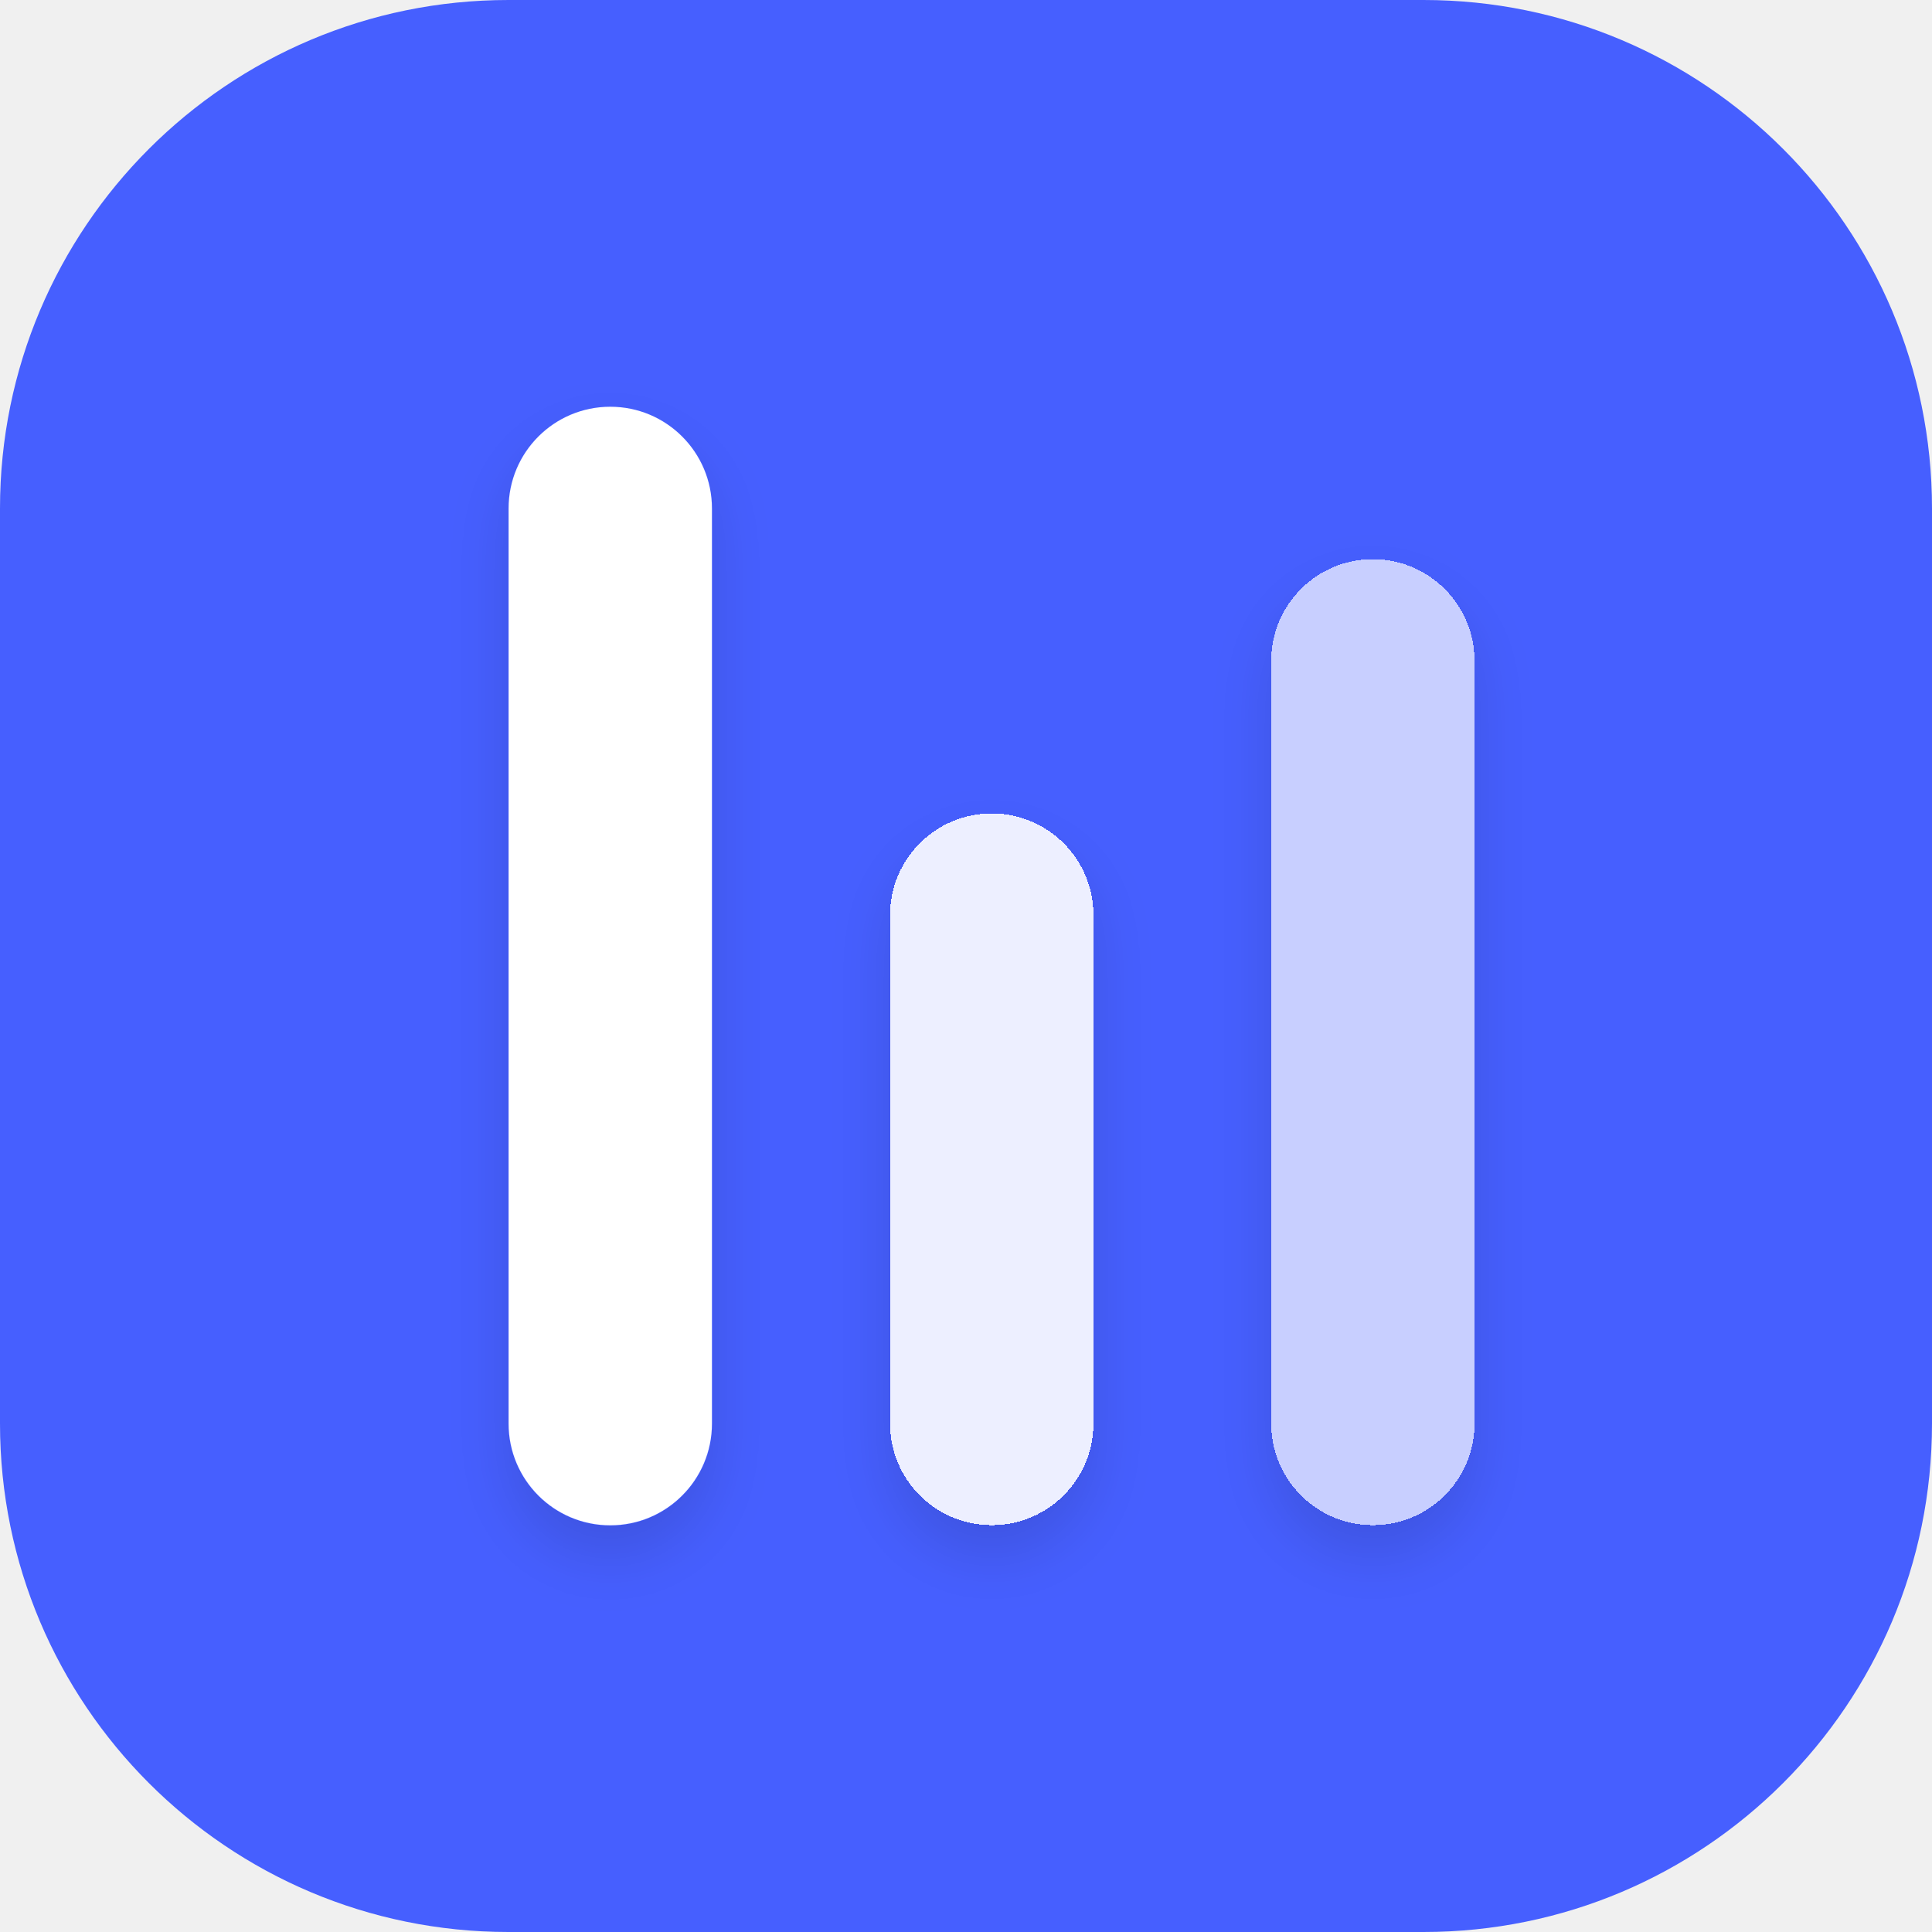
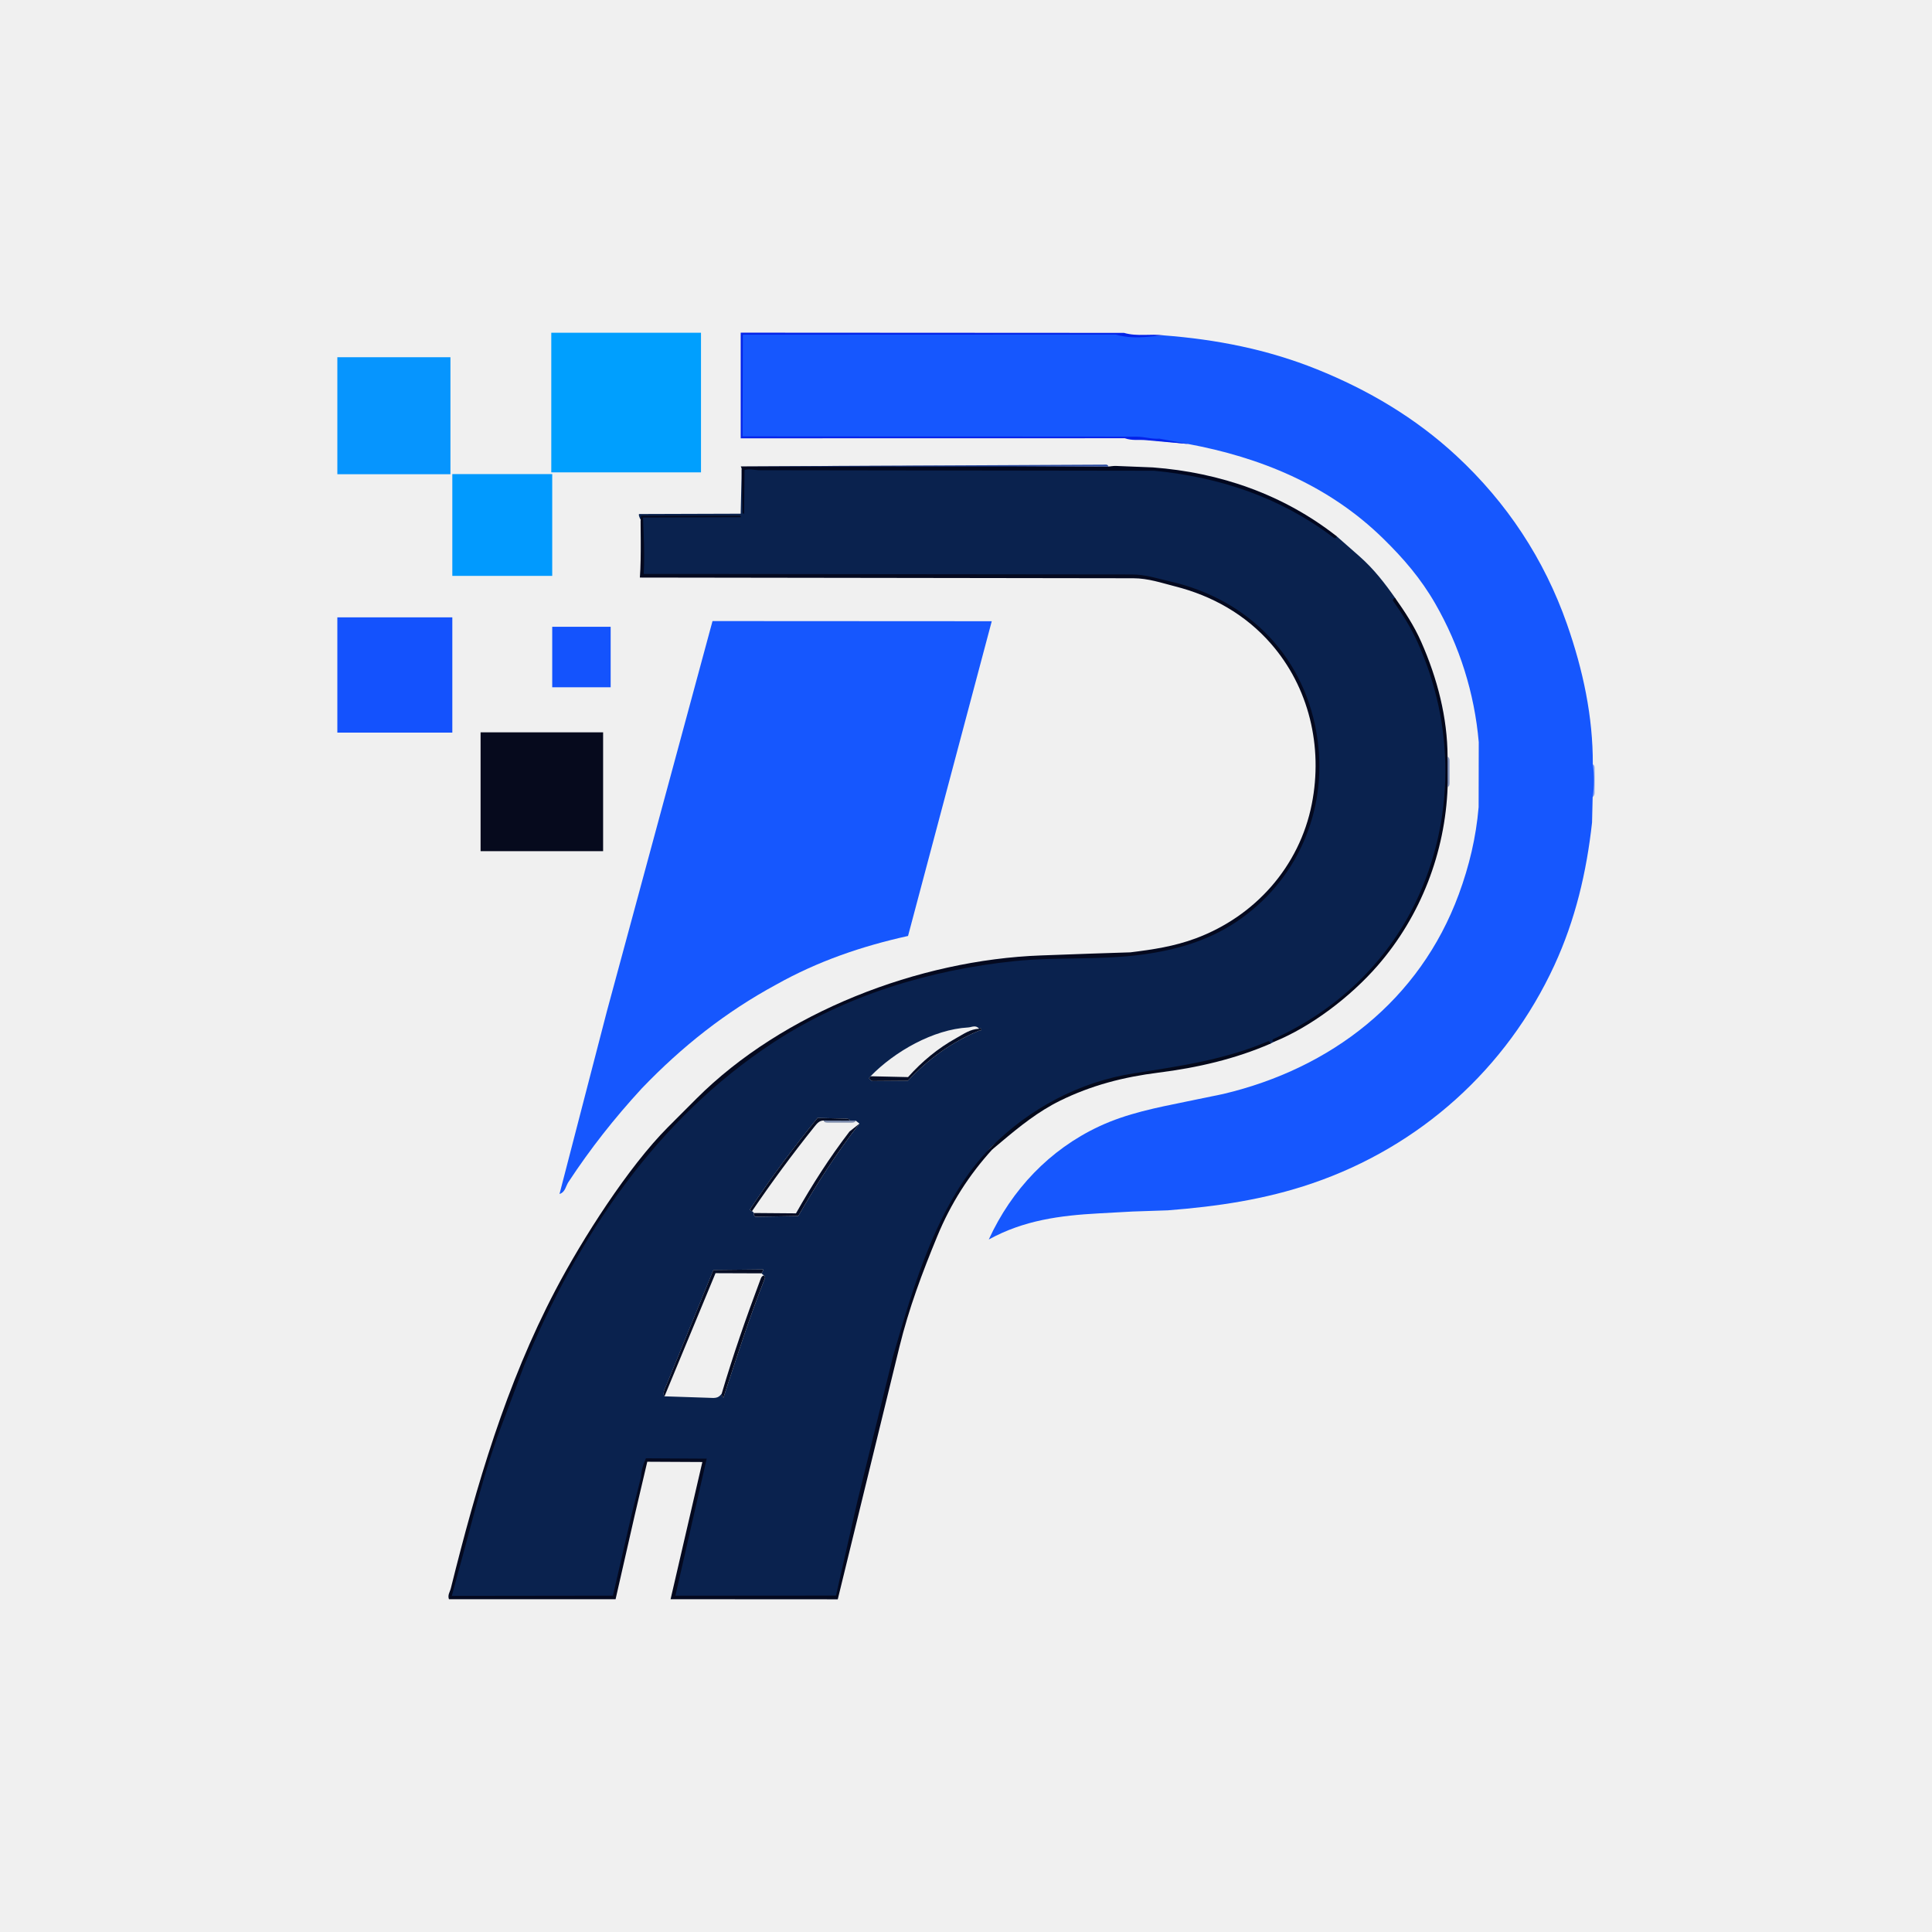
- <svg xmlns="http://www.w3.org/2000/svg" width="32" height="32" viewBox="0 0 32 32" fill="none">
-   <path d="M0 8.421C0 3.77 3.77 0 8.421 0H23.579C28.23 0 32 3.77 32 8.421V23.579C32 28.23 28.23 32 23.579 32H8.421C3.77 32 0 28.23 0 23.579V8.421Z" fill="#465FFF" />
-   <g filter="url(#filter0_d_1884_16361)">
-     <path d="M8.424 8.422C8.424 7.491 9.178 6.737 10.108 6.737C11.038 6.737 11.792 7.491 11.792 8.422V23.579C11.792 24.51 11.038 25.264 10.108 25.264C9.178 25.264 8.424 24.51 8.424 23.579V8.422Z" fill="white" />
+ <svg xmlns="http://www.w3.org/2000/svg" id="Logo_Icon" data-name="Logo Icon" viewBox="0 0 1024 1024">
+   <defs>
+     <style>
+       .cls-1 {
+         fill: #1452fd;
+       }
+ 
+       .cls-2 {
+         fill: #060a1d;
+       }
+ 
+       .cls-3 {
+         fill: #060d24;
+       }
+ 
+       .cls-4 {
+         fill: #7a89aa;
+       }
+ 
+       .cls-5 {
+         fill: #0695fe;
+       }
+ 
+       .cls-6 {
+         fill: #1657fe;
+       }
+ 
+       .cls-7 {
+         fill: #01071f;
+       }
+ 
+       .cls-8 {
+         fill: #8293ba;
+       }
+ 
+       .cls-9 {
+         fill: #050b22;
+       }
+ 
+       .cls-10 {
+         fill: #0424e9;
+       }
+ 
+       .cls-11 {
+         fill: #03081c;
+       }
+ 
+       .cls-12 {
+         fill: #8ba7f4;
+       }
+ 
+       .cls-13 {
+         fill: #1453fd;
+       }
+ 
+       .cls-14 {
+         fill: #04091f;
+       }
+ 
+       .cls-15 {
+         fill: #019afe;
+       }
+ 
+       .cls-16 {
+         fill: #060d25;
+       }
+ 
+       .cls-17 {
+         fill: #009ffe;
+       }
+ 
+       .cls-18 {
+         fill: #050d26;
+       }
+ 
+       .cls-19 {
+         fill: #050c25;
+       }
+ 
+       .cls-20 {
+         fill: #28489e;
+       }
+ 
+       .cls-21 {
+         fill: #04091b;
+       }
+ 
+       .cls-22 {
+         fill: #0a224e;
+       }
+     </style>
+   </defs>
+   <rect class="cls-1" x="178.8" y="327.21" width="60.94" height="61.09" />
+   <g>
+     <rect class="cls-17" x="292.19" y="176.36" width="79.35" height="74" />
+     <rect class="cls-5" x="178.8" y="189.34" width="59.94" height="62.01" />
+     <rect class="cls-15" x="239.74" y="251.28" width="52.95" height="53.95" />
  </g>
-   <g filter="url(#filter1_d_1884_16361)">
-     <path d="M14.742 15.157C14.742 14.227 15.496 13.473 16.426 13.473C17.357 13.473 18.111 14.227 18.111 15.157V23.578C18.111 24.508 17.357 25.262 16.426 25.262C15.496 25.262 14.742 24.508 14.742 23.578V15.157Z" fill="white" fill-opacity="0.9" shape-rendering="crispEdges" />
+   <path class="cls-12" d="M844.13,422.52l.08-17.39c.6.11.99.86.99,1.93v13.13c0,1.07-.39,1.82-1.07,2.32Z" />
+   <g>
+     <path class="cls-6" d="M616.69,177.75c28.08,2.14,55.09,7.45,81.24,17.96,27.38,11.01,52.39,25.85,73.98,45.86,26.74,24.79,46.58,54.83,58.63,89.24,8.53,24.37,13.8,49.1,13.68,74.31.81,5.56.81,11.8-.08,17.39l-.32,13.4c-2.9,26.35-8.88,51.69-19.98,75.73-25.31,54.83-71.21,96.03-128.29,115.55-24.98,8.55-50.28,12.27-76.54,14.31l-18.69.63-18.03.99c-20.35,1.12-39.59,3.59-58.22,13.84,12.13-26.48,32.28-47.65,58.34-59.88,15.02-7.05,30.66-9.99,46.79-13.31l19.13-3.94c57.37-13.57,104.16-49.72,124.84-105.78,5.54-15.03,9.16-30.17,10.53-46.24l.07-34.46c-2.27-26.04-10.17-51.01-23.08-73.45-7.64-13.29-16.83-23.95-27.63-34.51-29.09-28.48-65.5-43.05-103.35-50.08-22.42-2.31-33.63-3.47-33.63-3.47l-202.92-.04-.04-54.78c66.02-.2,132.07-.26,198.16-.16,8.47,1.22,16.93,1.52,25.38.88Z" />
+     <path class="cls-6" d="M340.11,576.93c-14.64,15.93-27.19,31.88-38.82,49.57-1.48,2.25-1.65,5.36-4.74,6.34l25.13-96.91,55.97-206.75,148,.08-44.37,166.82c-24.56,5.42-47.9,13.44-69.89,25.78-26.8,14.53-49.87,32.76-71.28,55.07Z" />
+     <rect class="cls-2" x="254.72" y="388.15" width="64.94" height="62.99" />
+     <rect class="cls-13" x="292.69" y="332.21" width="30.97" height="32.06" />
+     <path class="cls-10" d="M616.69,177.75l-8.29.75c-5.89.53-11.11.47-17.15-1.18l-197.54.07-.14,53.9,208.58.13c4.42,0,7.93,1.35,12.35,1.07l15.25,2.83-22.29-2.02c-3.95-.38-7.26.38-11.3-1.02l-203.57.04v-56s203.13.11,203.13.11c7.38,2.1,13.95.33,20.98,1.32Z" />
+     <g>
+       <path class="cls-22" d="M708.4,284.18l12.2,10.74c7.52,6.62,13.35,14.18,18.86,22.02l.32,1.08c53.34,77.78,25.53,195.3-64.28,233.24.66-.17.59.13-.19.9l-1.95,1c-3.8.66-9.13,2.36-16,5.11-20.46,5.63-41.24,9.84-62.33,12.61-26.91,5.13-49.13,19.56-69.57,36.95-27.43,31.22-40.41,71.65-51.08,111.17-10.39,42.84-20.82,85.4-31.29,127.69h-85.91s-.24-1.03-.24-1.03l16.14-70.17c-.03-.1-1.29-1.41-1.43-1.48-1.26-.68-27.53-1.05-28.64-.15-6.31,23.96-12.11,48.17-17.39,72.63l-86.91.25c26.34-113.09,74.23-239.2,181.07-301.37,55.4-32.24,115.51-39.76,178.28-39.57,55.76-4.74,100.12-40.8,100.26-99.41.13-56.98-41.94-95.18-96.46-100.85-87.24.03-174.46-.21-261.64-.7l.05-30.72c.09.67-.13,1.11-.67,1.33-.47-.55-1.46-2.99-.74-3.01l53.72-.17.54-23.46c1.04.18,1.14,24.03.9,22.89-.7-3.29-.57-19.46-.37-23.46,65.71.1,131.74.09,198.07,0,40.92-.85,82.67,10.64,115.73,36.18-.92-.63-.6-.71.96-.22ZM461.4,570.43c-.13.47-.84.81-.76,1.1.12.46,1.26,1.46,1.93,1.45l18.63-.14c10.75-11.52,23.11-20.41,37.7-26.57,1.78.37,1.69-1.84.04-1.02-1.81-2.19-3.89-.79-5.79-.68-18.52,1.05-38.98,12.75-51.75,25.87ZM398.57,641.97c.35,0,.8.68,1.01.96-.27.34.1,1.99.99,1.98l22.49-.35c10.12-17.62,20.68-33.89,32.47-49.02l-1.95-1.56h-3.05c-.08-.65-.88-1.06-1.92-1.08l-15.29-.37c-12.85,15.87-24.64,31.58-35.77,48.4-.25.38.73,1.04,1.02,1.05ZM352.2,740.08l25.44.85c2.22.07,3.54-.43,4.88-2.27.03.85.21,1.74.91,2.12,7.07-21.52,13.69-42.35,21.96-63.22.29-.74-.11-1.21-.55-1.58l-1.29-1.09c.35-.47.91-.97.95-2.05l-26.4.28-24.71,60.54c-.67,1.64-2.54,4.93-1.17,6.42Z" />
+       <path class="cls-14" d="M525.46,607.82c1.64-.65,1.79-.18.46,1.42-12.33,13.52-22,28.66-29.13,45.96-8.01,19.44-15.08,38.25-20.12,58.86l-32.64,133.61-88.61-.05,16.84-72.72-29.19-.15-6.55,27.88-10.25,44.99h-88.32c-.81-2.25.51-3.8,1.02-5.84,13.58-54.6,29.28-108.15,55.48-158.08,14.3-27.25,38.66-65.33,59.58-86.28l15.06-15.08c45.84-45.88,117.98-73.59,182.68-75.94l27.01-.98,20.32-.66c12.06-1.47,23.21-3.16,34.6-7.38,31.44-11.67,55.04-38.04,61.59-71.26,5.98-30.34-1.47-61.88-21.74-85.04-13.49-15.42-31.15-25.34-50.76-30.3-7.26-1.84-14.21-4.28-22.11-4.29l-261.54-.37c.89-10.77.23-30.93.44-30.69-.01-.25-.08-1.77.34-2.12l52.18-.06c.31,0,.65.59.55.89l-51.83.17.35,8.95c.28,7.13.38,13.88.02,20.93l258.49.27c7.46,0,13.87,2.19,20.82,3.79,41.79,9.61,71.94,40.81,77.84,83.86,5.24,38.26-11.22,75.33-43.35,96.68-14.98,9.95-31.84,14.78-49.7,17.17-23.19,3.1-45.02,1.11-67.66,3.46-45.06,4.67-89.71,18.22-127.68,43.1-62.36,40.86-103.96,103.22-132.16,171.26l-12.59,33.5c-8.46,22.51-13.94,45.26-20.26,68.45l-5.48,20.11,85.4-.11,9.87-42.84,5.02-20.1c.2-3.42,1.01-6.37,2.6-9.85l32.22.18-16.6,72.63,85.1-.06,11.37-50.03,18.92-76.94c11.17-38.5,24.05-82.79,52.1-110.89Z" />
+       <path class="cls-7" d="M708.4,284.18c.06.6-.31,1.05-.67,1.08-.58.05-1.06-.41-1.64-.84-27.68-20.79-59.54-31.57-94.42-34.92l-208.88-.28c-3.17,0-5.31-.91-8.19-.1l-.22,23.18c-.21.07-.74-.14-.75-.54l-.52-22.96c-.02-.69-.21-1.08-.49-1.59,65-.42,129.93-.4,194.79.05,1.16,0,2.38-.37,4.21-.3l19.4.78c35.77,2.68,69.41,14.49,97.38,36.44Z" />
+       <path class="cls-11" d="M767.24,401.11c.92,5.04.85,10.97.03,16-1.28,34.63-14.17,68.3-37.07,94.66-14.39,16.56-35.29,32.44-54.89,40.39-1-.06-1.24-1.08-.26-1.52,32.71-14.77,59.63-39.84,75.28-72.48,20.81-43.4,20.85-94.03.93-137.9-3.54-7.8-7.78-14.53-12.7-21.49-.52-.73-.37-1.5.9-1.82,5.1,7.25,9.98,14.58,13.84,23.33,8.53,19.32,13.9,40.09,13.94,60.83Z" />
+       <path class="cls-21" d="M673.36,553.16c-18.67,8.12-38.65,12.75-59.37,15.36-18.44,2.32-35.49,6.69-52.16,14.9-11.5,5.66-21.32,13.56-31.07,21.76l-4.83,4.06-.46-1.42c20.2-20.24,46.48-34.4,75.57-38.95,24.52-3.84,48.27-7.2,71.25-17.05.69.05,1.2.82,1.07,1.34Z" />
+       <path class="cls-20" d="M587.4,247.25l-194.79-.05,193.57-.94c.97,0,1.26.69,1.22.99Z" />
+       <path class="cls-8" d="M767.27,417.11l-.03-16c.65.14,1.04.89,1.04,1.96v12.14c0,1.07-.39,1.82-1.01,1.91Z" />
+       <path class="cls-16" d="M403.54,674.9l-24.3-.09-27.04,65.27c-1.37-1.49.5-4.78,1.17-6.42l24.71-60.54,26.4-.28c-.05,1.09-.6,1.59-.95,2.05Z" />
+       <path class="cls-19" d="M399.59,642.92l22.29.18c8.57-15.12,17.73-29.51,28.38-43.37l5.28-4.21c-11.79,15.13-22.35,31.4-32.47,49.02l-22.49.35c-.89.01-1.26-1.64-.99-1.98Z" />
+       <path class="cls-9" d="M382.52,738.66c5.95-20.18,12.88-40.17,20.48-60.39.46-1.22.73-1.94,1.83-2.28.45.37.85.85.55,1.58-8.26,20.87-14.88,41.7-21.96,63.22-.7-.39-.87-1.27-.91-2.12Z" />
+       <path class="cls-18" d="M518.94,545.25c1.65-.82,1.74,1.39-.04,1.02-14.59,6.17-26.95,15.05-37.7,26.57l-18.63.14c-.67,0-1.81-1-1.93-1.45-.08-.29.63-.63.76-1.1l19.88.45c7.47-8.35,15.8-15.24,25.5-20.64,3.96-2.2,7.43-4.77,12.16-4.99Z" />
+       <path class="cls-3" d="M450.53,593.95c-3.94.93-9.61.86-13.96-.05-2.22,0-3.42,1.39-4.9,3.24-11.77,14.7-22.7,29.51-33.1,44.83-.29,0-1.27-.67-1.02-1.05,11.12-16.83,22.92-32.53,35.77-48.4l15.29.37c1.04.02,1.84.43,1.92,1.07Z" />
+       <path class="cls-4" d="M450.53,593.95h3.05c-.16.67-.91,1.05-1.98,1.05h-13.14c-1.12.01-1.85-.41-1.9-1.1l13.96.05Z" />
+     </g>
  </g>
-   <g filter="url(#filter2_d_1884_16361)">
-     <path d="M21.055 10.946C21.055 10.016 21.809 9.262 22.739 9.262C23.669 9.262 24.423 10.016 24.423 10.946V23.578C24.423 24.508 23.669 25.262 22.739 25.262C21.809 25.262 21.055 24.508 21.055 23.578V10.946Z" fill="white" fill-opacity="0.7" shape-rendering="crispEdges" />
-   </g>
-   <defs>
-     <filter id="filter0_d_1884_16361" x="7.424" y="6.237" width="5.368" height="20.526" filterUnits="userSpaceOnUse" color-interpolation-filters="sRGB">
-       <feFlood flood-opacity="0" result="BackgroundImageFix" />
-       <feColorMatrix in="SourceAlpha" type="matrix" values="0 0 0 0 0 0 0 0 0 0 0 0 0 0 0 0 0 0 127 0" result="hardAlpha" />
-       <feOffset dy="0.5" />
-       <feGaussianBlur stdDeviation="0.5" />
-       <feComposite in2="hardAlpha" operator="out" />
-       <feColorMatrix type="matrix" values="0 0 0 0 0 0 0 0 0 0 0 0 0 0 0 0 0 0 0.12 0" />
-       <feBlend mode="normal" in2="BackgroundImageFix" result="effect1_dropShadow_1884_16361" />
-       <feBlend mode="normal" in="SourceGraphic" in2="effect1_dropShadow_1884_16361" result="shape" />
-     </filter>
-     <filter id="filter1_d_1884_16361" x="13.742" y="12.973" width="5.368" height="13.789" filterUnits="userSpaceOnUse" color-interpolation-filters="sRGB">
-       <feFlood flood-opacity="0" result="BackgroundImageFix" />
-       <feColorMatrix in="SourceAlpha" type="matrix" values="0 0 0 0 0 0 0 0 0 0 0 0 0 0 0 0 0 0 127 0" result="hardAlpha" />
-       <feOffset dy="0.5" />
-       <feGaussianBlur stdDeviation="0.5" />
-       <feComposite in2="hardAlpha" operator="out" />
-       <feColorMatrix type="matrix" values="0 0 0 0 0 0 0 0 0 0 0 0 0 0 0 0 0 0 0.12 0" />
-       <feBlend mode="normal" in2="BackgroundImageFix" result="effect1_dropShadow_1884_16361" />
-       <feBlend mode="normal" in="SourceGraphic" in2="effect1_dropShadow_1884_16361" result="shape" />
-     </filter>
-     <filter id="filter2_d_1884_16361" x="20.055" y="8.762" width="5.368" height="18" filterUnits="userSpaceOnUse" color-interpolation-filters="sRGB">
-       <feFlood flood-opacity="0" result="BackgroundImageFix" />
-       <feColorMatrix in="SourceAlpha" type="matrix" values="0 0 0 0 0 0 0 0 0 0 0 0 0 0 0 0 0 0 127 0" result="hardAlpha" />
-       <feOffset dy="0.5" />
-       <feGaussianBlur stdDeviation="0.5" />
-       <feComposite in2="hardAlpha" operator="out" />
-       <feColorMatrix type="matrix" values="0 0 0 0 0 0 0 0 0 0 0 0 0 0 0 0 0 0 0.12 0" />
-       <feBlend mode="normal" in2="BackgroundImageFix" result="effect1_dropShadow_1884_16361" />
-       <feBlend mode="normal" in="SourceGraphic" in2="effect1_dropShadow_1884_16361" result="shape" />
-     </filter>
-   </defs>
</svg>
